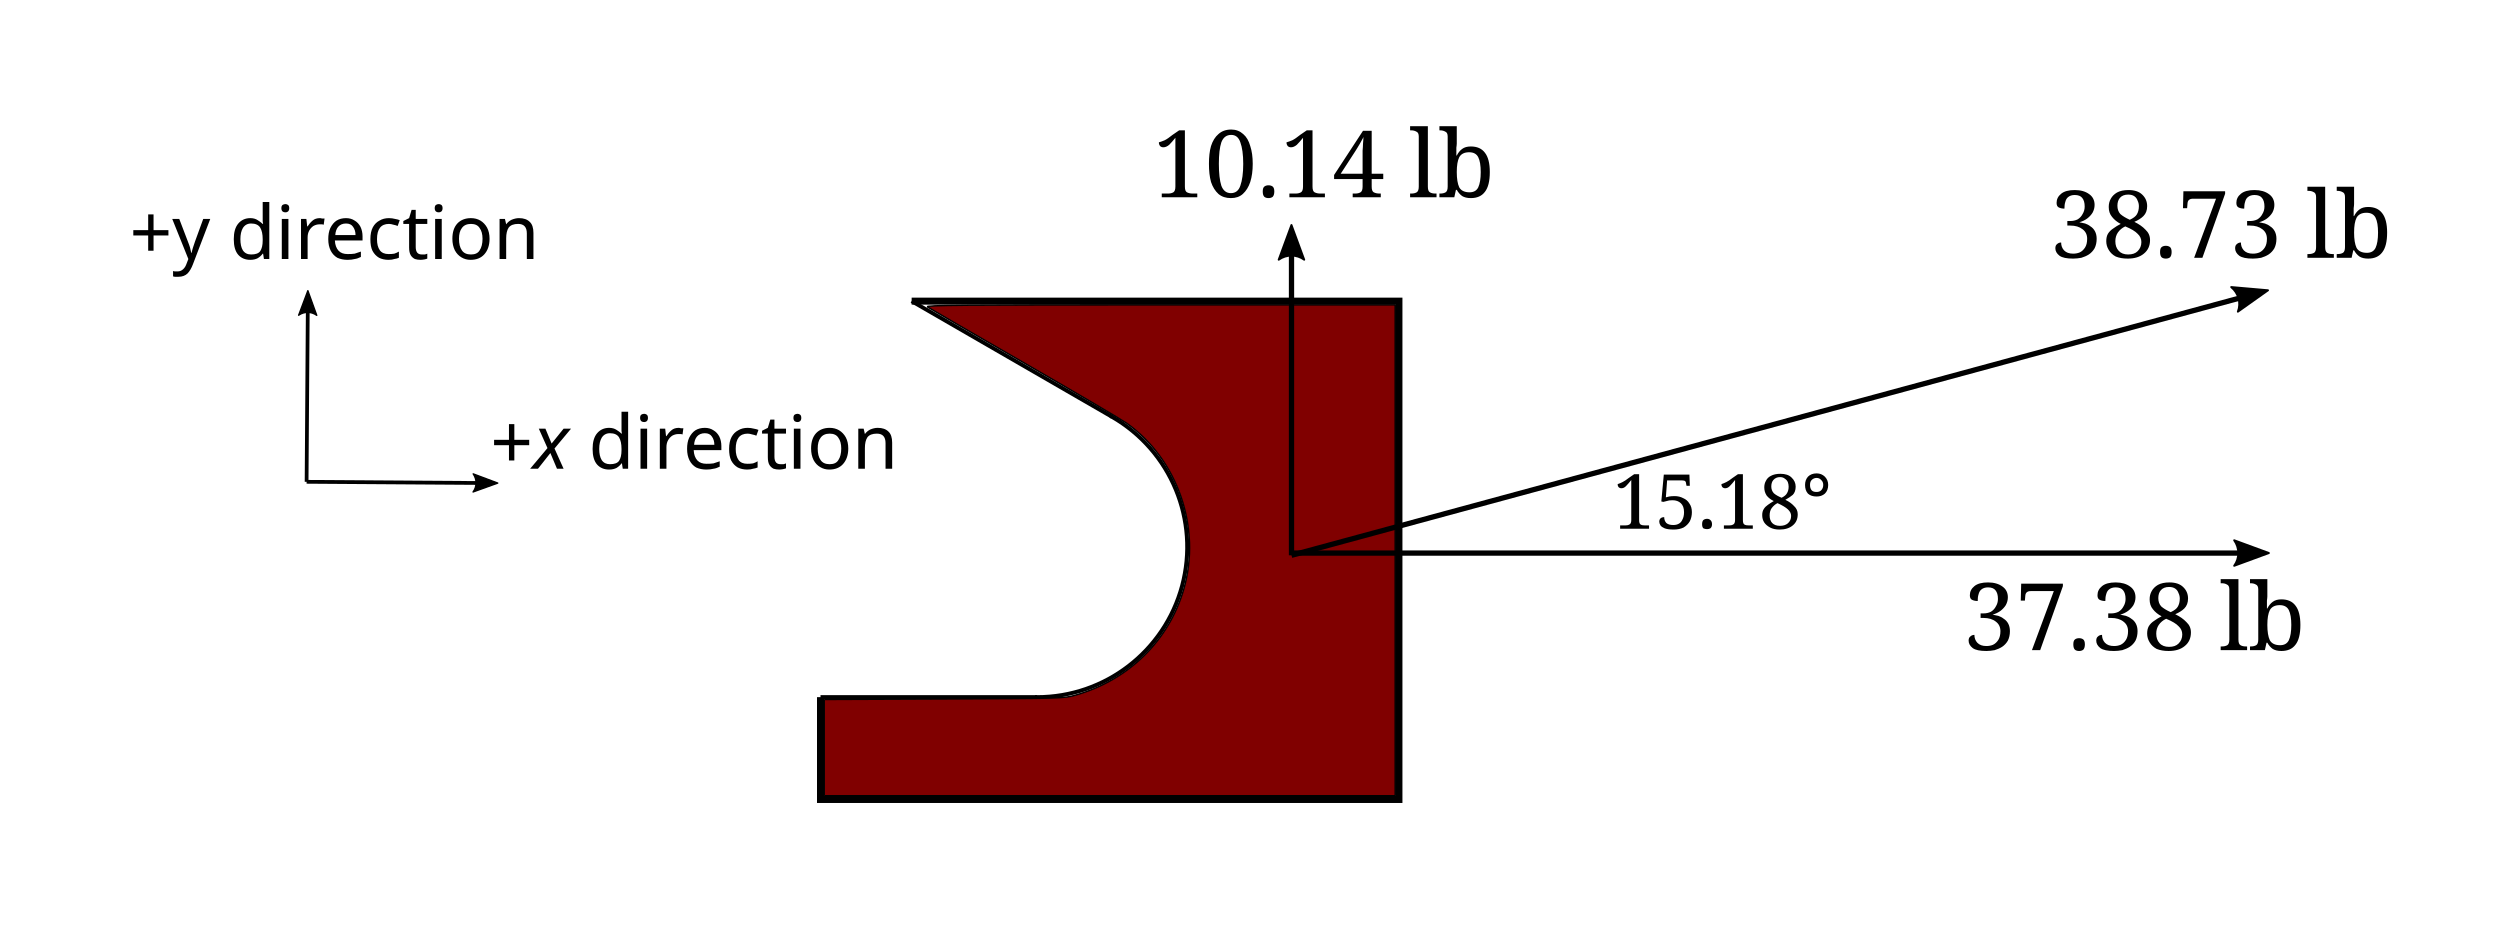
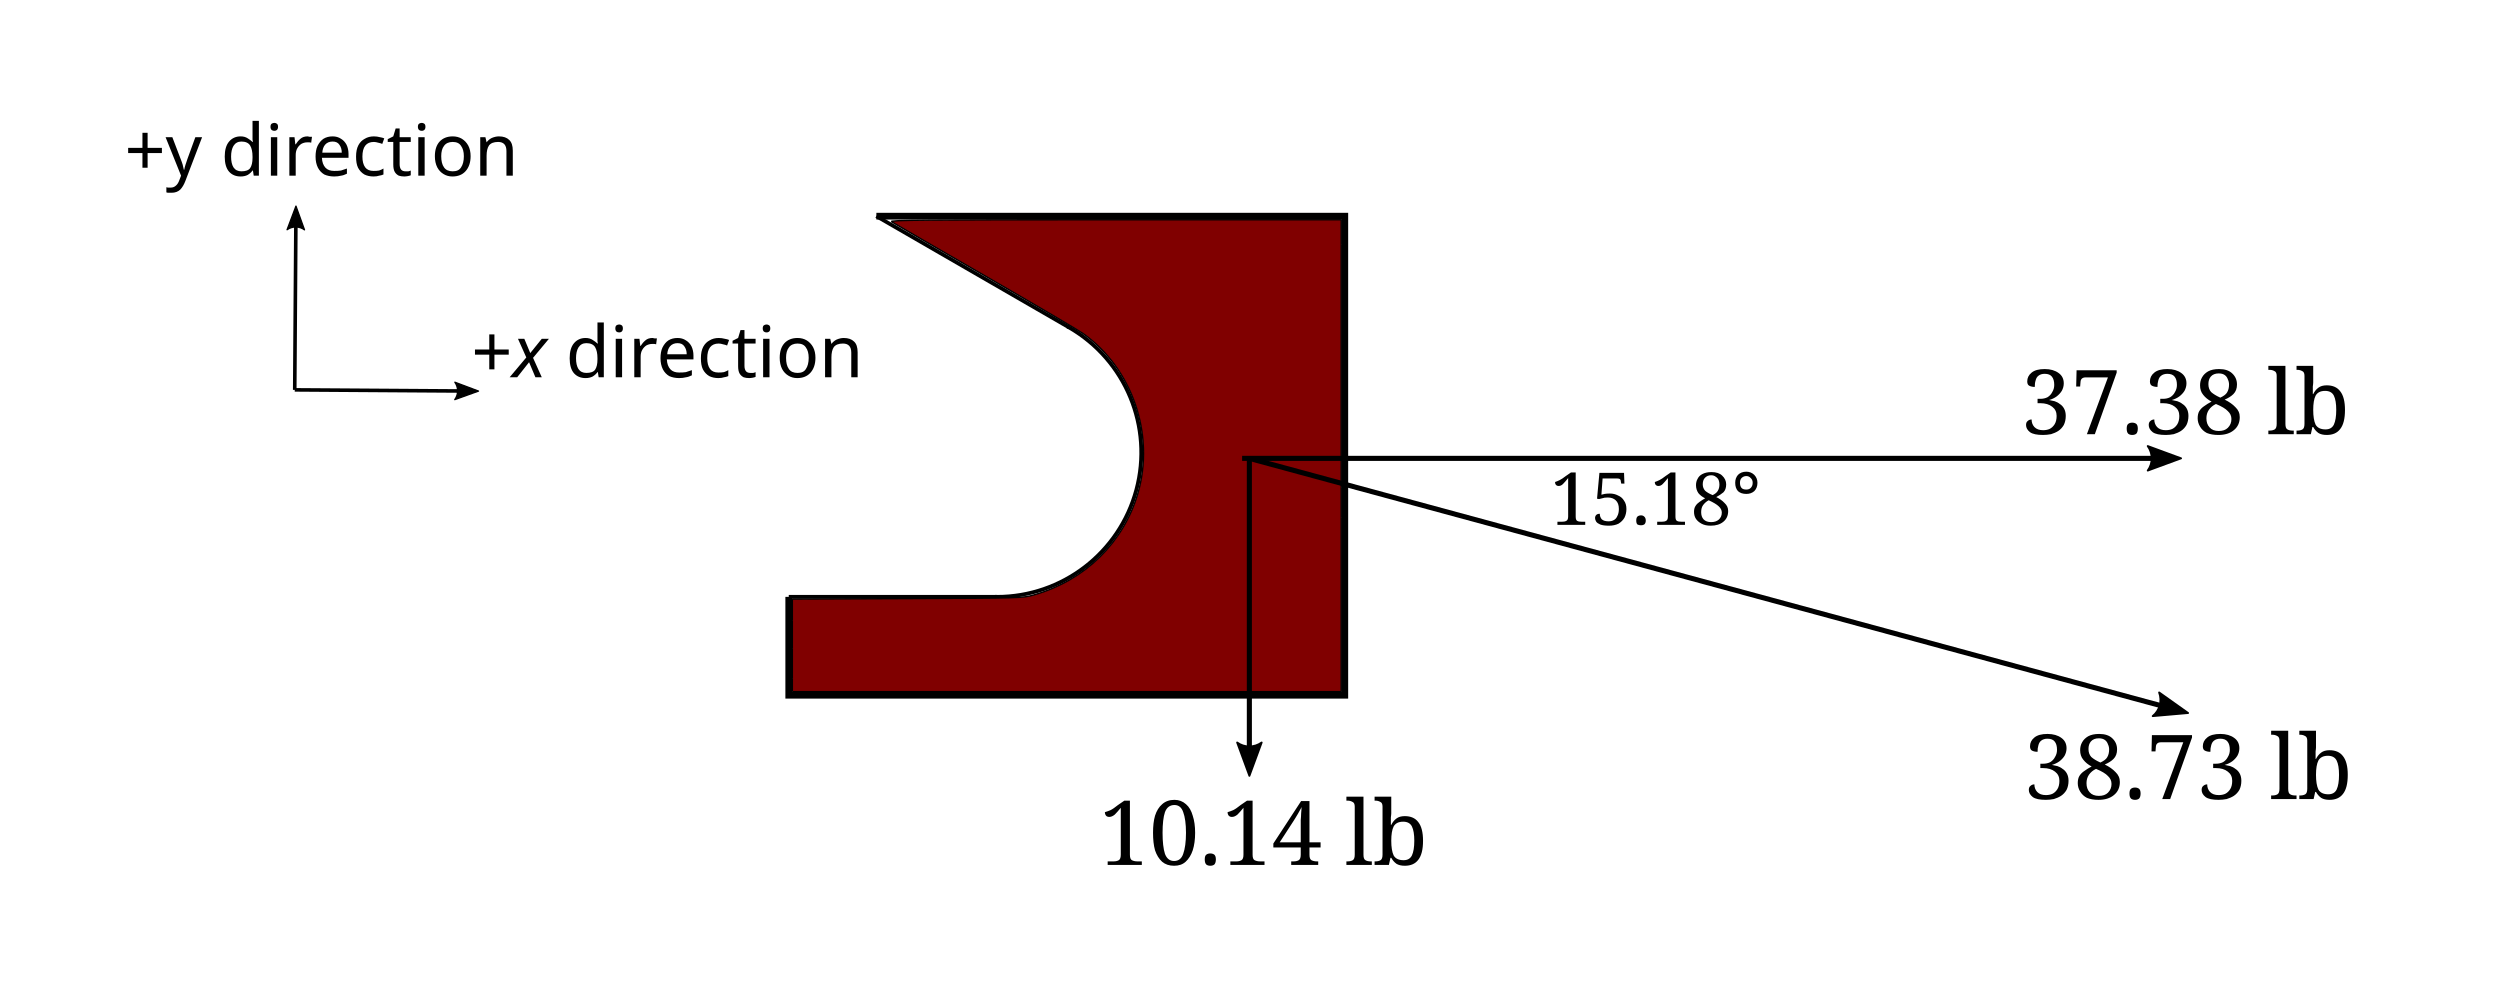
- <svg xmlns="http://www.w3.org/2000/svg" width="94.575mm" height="35.376mm" viewBox="0 0 94.575 35.376" version="1.1" id="svg3565">
+ <svg xmlns="http://www.w3.org/2000/svg" width="98.382mm" height="39.068mm" viewBox="0 0 98.382 39.068" version="1.1" id="svg3565">
  <defs id="defs3559">
    <marker style="overflow:visible" id="marker4838" refX="0" refY="0" orient="auto">
      <path transform="scale(-0.6)" d="M 8.719,4.034 -2.207,0.016 8.719,-4.002 c -1.745,2.372 -1.735,5.617 -6e-7,8.035 z" style="fill:#000000;fill-opacity:1;fill-rule:evenodd;stroke:#000000;stroke-width:0.625;stroke-linejoin:round;stroke-opacity:1" id="path4836" />
    </marker>
    <marker orient="auto" refY="0" refX="0" id="Arrow2Mend" style="overflow:visible">
      <path id="path4441" style="fill:#000000;fill-opacity:1;fill-rule:evenodd;stroke:#000000;stroke-width:0.625;stroke-linejoin:round;stroke-opacity:1" d="M 8.719,4.034 -2.207,0.016 8.719,-4.002 c -1.745,2.372 -1.735,5.617 -6e-7,8.035 z" transform="scale(-0.6)" />
    </marker>
    <marker style="overflow:visible" id="marker4838-9" refX="0" refY="0" orient="auto">
      <path transform="scale(-0.6)" d="M 8.719,4.034 -2.207,0.016 8.719,-4.002 c -1.745,2.372 -1.735,5.617 -6e-7,8.035 z" style="fill:#000000;fill-opacity:1;fill-rule:evenodd;stroke:#000000;stroke-width:0.625;stroke-linejoin:round;stroke-opacity:1" id="path4836-6" />
    </marker>
  </defs>
-   <g id="layer1" transform="translate(-37.5154,-23.30287)">
+   <g id="layer1" transform="translate(-37.5154,-26.18777)">
    <g id="g4205" transform="translate(0,-0.4934103)" />
    <g id="g4213" transform="matrix(1,0,0,-1,0,97.72899)">
      <path id="path2218" d="m 68.555,48.053 c 2.731,0 5.461,0 8.191,0" style="fill:none;stroke:#000000;stroke-width:0.15;stroke-linecap:butt;stroke-linejoin:miter;stroke-miterlimit:3;stroke-dasharray:none;stroke-opacity:1" />
      <path id="path1533" d="m 72.003,63.034 c 2.528,-1.46 5.057,-2.919 7.585,-4.379" style="fill:none;stroke:#000000;stroke-width:0.15;stroke-linecap:butt;stroke-linejoin:miter;stroke-miterlimit:3;stroke-dasharray:none;stroke-opacity:1" />
      <path style="fill:none;fill-rule:evenodd;stroke:#000000;stroke-width:0.15;stroke-linecap:square;stroke-linejoin:bevel;stroke-miterlimit:3;stroke-dasharray:none;stroke-dashoffset:2.835;paint-order:markers fill stroke" id="path1539" transform="scale(1,-1)" d="m 79.587,-58.655 a 5.681,5.682 0 0 1 2.647,6.391 5.681,5.682 0 0 1 -5.488,4.211" />
      <path style="fill:none;stroke:#000000;stroke-width:0.265px;stroke-linecap:butt;stroke-linejoin:miter;stroke-opacity:1" d="M 68.555,48.053 V 44.182 H 90.437 V 63.034 H 72.003" id="path10870" />
      <path style="fill:#800000;fill-rule:evenodd;stroke:#000000;stroke-width:0.212;stroke-linecap:square;stroke-linejoin:bevel;stroke-miterlimit:4;stroke-dasharray:0.424, 0.212;stroke-dashoffset:0;paint-order:markers fill stroke" d="m 271.534,100.309 v -6.883 l 17.123,-0.072 c 17.056,-0.072 17.13,-0.074 18.82,-0.554 7.581,-2.151 13.35,-7.803 15.466,-15.151 2.523,-8.759 -0.859,-18.56 -8.192,-23.739 -0.735,-0.519 -7.349,-4.407 -14.696,-8.64 -7.348,-4.233 -13.548,-7.824 -13.778,-7.981 -0.351,-0.24 4.964,-0.285 33.239,-0.285 H 353.174 V 72.098 107.193 H 312.354 271.534 Z" id="path11176" transform="matrix(0.2645833,0,0,-0.2645833,-3.147762,72.68393)" />
    </g>
    <path style="fill:none;stroke:#000000;stroke-width:0.142;stroke-linecap:butt;stroke-linejoin:miter;stroke-miterlimit:4;stroke-dasharray:none;stroke-opacity:1;marker-end:url(#Arrow2Mend)" d="m 49.114,41.53 7.043,0.048" id="path4412" />
    <path id="path4834" d="m 49.114,41.53 0.048,-7.043" style="fill:none;stroke:#000000;stroke-width:0.142;stroke-linecap:butt;stroke-linejoin:miter;stroke-miterlimit:4;stroke-dasharray:none;stroke-opacity:1;marker-end:url(#marker4838)" />
    <text xml:space="preserve" style="font-style:normal;font-variant:normal;font-weight:normal;font-stretch:normal;font-size:3.528px;line-height:1.25;font-family:Calibri;-inkscape-font-specification:'Calibri, Normal';font-variant-ligatures:normal;font-variant-caps:normal;font-variant-numeric:normal;font-feature-settings:normal;text-align:start;letter-spacing:0px;word-spacing:0px;writing-mode:lr-tb;text-anchor:start;fill:#000000;fill-opacity:1;stroke:none;stroke-width:0.265" x="56.066" y="41.036" id="text5436">
      <tspan id="tspan5434" x="56.066" y="41.036" style="font-size:2.822px;stroke-width:0.265">+<tspan style="font-style:italic;font-variant:normal;font-weight:normal;font-stretch:normal;font-size:2.822px;font-family:Calibri;-inkscape-font-specification:'Calibri Italic'" id="tspan5438">x</tspan> direction</tspan>
    </text>
    <text xml:space="preserve" style="font-style:normal;font-variant:normal;font-weight:normal;font-stretch:normal;font-size:3.528px;line-height:1.25;font-family:Calibri;-inkscape-font-specification:'Calibri, Normal';font-variant-ligatures:normal;font-variant-caps:normal;font-variant-numeric:normal;font-feature-settings:normal;text-align:start;letter-spacing:0px;word-spacing:0px;writing-mode:lr-tb;text-anchor:start;fill:#000000;fill-opacity:1;stroke:none;stroke-width:0.265" x="42.419" y="33.102" id="text3482">
      <tspan id="tspan3480" x="42.419" y="33.102" style="font-size:2.822px;stroke-width:0.265">+y direction</tspan>
    </text>
-     <path style="fill:#afff00;fill-opacity:1;fill-rule:evenodd;stroke:#000000;stroke-width:0.2;stroke-linecap:butt;stroke-linejoin:miter;stroke-miterlimit:4;stroke-dasharray:none;stroke-opacity:1;marker-end:url(#marker4838-9)" d="M 86.373,44.31 V 32.081" id="path1995-7" />
-     <text xml:space="preserve" style="font-size:3.528px;line-height:1.25;font-family:Cambria;-inkscape-font-specification:Cambria;letter-spacing:0px;word-spacing:0px;writing-mode:lr-tb;stroke-width:0.265" x="81.123" y="30.768" id="text6896">
-       <tspan id="tspan6894" style="font-size:3.528px;stroke-width:0.265" x="81.123" y="30.768">10.14 lb</tspan>
+     <path style="fill:#afff00;fill-opacity:1;fill-rule:evenodd;stroke:#000000;stroke-width:0.2;stroke-linecap:butt;stroke-linejoin:miter;stroke-miterlimit:4;stroke-dasharray:none;stroke-opacity:1;marker-end:url(#marker4838-9)" d="M 86.681,44.226 V 56.454" id="path1995-7" />
+     <text xml:space="preserve" style="font-size:3.528px;line-height:1.25;font-family:Cambria;-inkscape-font-specification:Cambria;letter-spacing:0px;word-spacing:0px;writing-mode:lr-tb;stroke-width:0.265" x="80.76" y="60.229" id="text6896">
+       <tspan id="tspan6894" style="font-size:3.528px;stroke-width:0.265" x="80.76" y="60.229">10.14 lb</tspan>
    </text>
-     <text xml:space="preserve" style="font-size:3.528px;line-height:1.25;font-family:Cambria;-inkscape-font-specification:Cambria;letter-spacing:0px;word-spacing:0px;writing-mode:lr-tb;stroke-width:0.265" x="111.785" y="47.897" id="text6896-3">
-       <tspan id="tspan6894-4" style="font-size:3.528px;stroke-width:0.265" x="111.785" y="47.897">37.38 lb</tspan>
+     <text xml:space="preserve" style="font-size:3.528px;line-height:1.25;font-family:Cambria;-inkscape-font-specification:Cambria;letter-spacing:0px;word-spacing:0px;writing-mode:lr-tb;stroke-width:0.265" x="117.043" y="43.274" id="text6896-3">
+       <tspan id="tspan6894-4" style="font-size:3.528px;stroke-width:0.265" x="117.043" y="43.274">37.38 lb</tspan>
    </text>
-     <text xml:space="preserve" style="font-size:3.528px;line-height:1.25;font-family:Cambria;-inkscape-font-specification:Cambria;letter-spacing:0px;word-spacing:0px;writing-mode:lr-tb;stroke-width:0.265" x="115.067" y="33.058" id="text6896-3-0">
-       <tspan id="tspan6894-4-3" style="font-size:3.528px;stroke-width:0.265" x="115.067" y="33.058">38.73 lb</tspan>
+     <text xml:space="preserve" style="font-size:3.528px;line-height:1.25;font-family:Cambria;-inkscape-font-specification:Cambria;letter-spacing:0px;word-spacing:0px;writing-mode:lr-tb;stroke-width:0.265" x="117.152" y="57.633" id="text6896-3-0">
+       <tspan id="tspan6894-4-3" style="font-size:3.528px;stroke-width:0.265" x="117.152" y="57.633">38.73 lb</tspan>
    </text>
-     <text xml:space="preserve" style="font-size:2.87px;line-height:1.25;font-family:Cambria;-inkscape-font-specification:Cambria;letter-spacing:0px;word-spacing:0px;writing-mode:lr-tb;stroke-width:0.215" x="98.523" y="43.308" id="text3365">
-       <tspan id="tspan3363" style="font-size:2.87px;stroke-width:0.215" x="98.523" y="43.308">15.18°</tspan>
+     <text xml:space="preserve" style="font-size:2.87px;line-height:1.25;font-family:Cambria;-inkscape-font-specification:Cambria;letter-spacing:0px;word-spacing:0px;writing-mode:lr-tb;stroke-width:0.215" x="98.523" y="46.843" id="text3365">
+       <tspan id="tspan3363" style="font-size:2.87px;stroke-width:0.215" x="98.523" y="46.843">15.18°</tspan>
    </text>
    <path style="fill:#afff00;fill-opacity:1;fill-rule:evenodd;stroke:#000000;stroke-width:0.2;stroke-linecap:butt;stroke-linejoin:miter;stroke-miterlimit:4;stroke-dasharray:none;stroke-opacity:1;marker-end:url(#marker4838-9)" d="M 86.396,44.226 H 123.081" id="path11922" />
-     <path style="fill:#afff00;fill-opacity:1;fill-rule:evenodd;stroke:#000000;stroke-width:0.2;stroke-linecap:butt;stroke-linejoin:miter;stroke-miterlimit:4;stroke-dasharray:none;stroke-opacity:1;marker-end:url(#marker4838-9)" d="M 86.373,44.31 114.307,36.731 123.058,34.356" id="path12004" />
+     <path style="fill:#afff00;fill-opacity:1;fill-rule:evenodd;stroke:#000000;stroke-width:0.2;stroke-linecap:butt;stroke-linejoin:miter;stroke-miterlimit:4;stroke-dasharray:none;stroke-opacity:1;marker-end:url(#marker4838-9)" d="m 86.681,44.226 27.934,7.579 8.751,2.374" id="path12004" />
  </g>
</svg>
